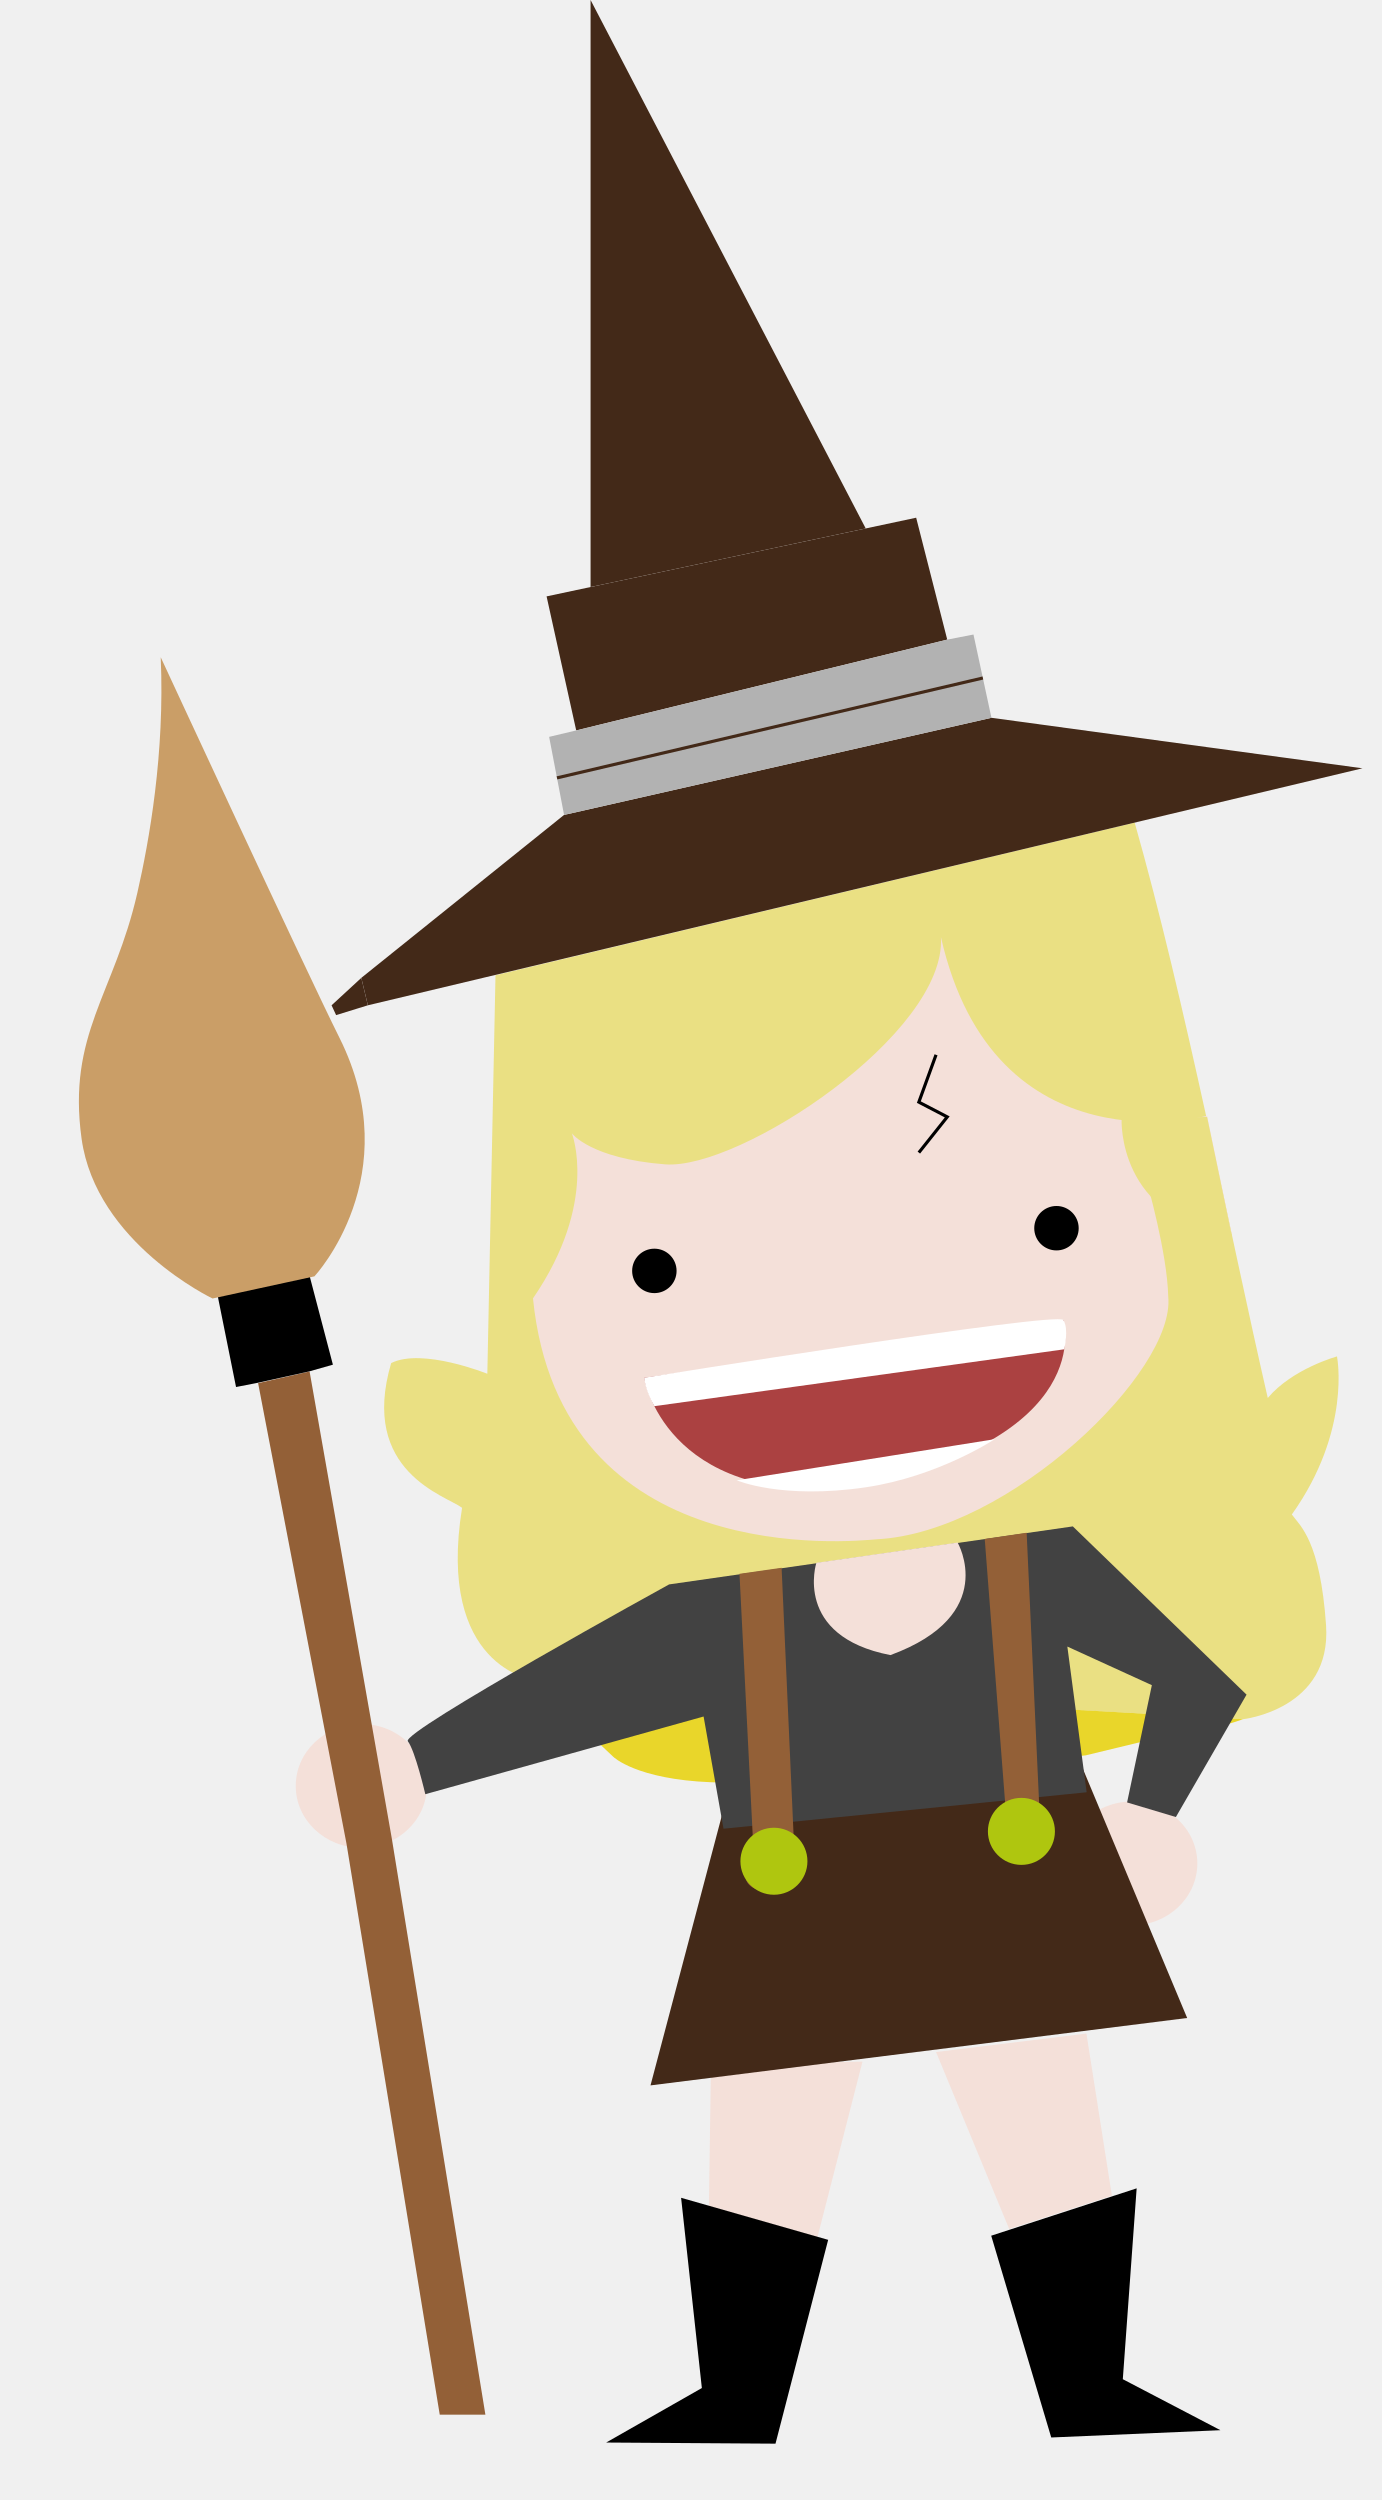
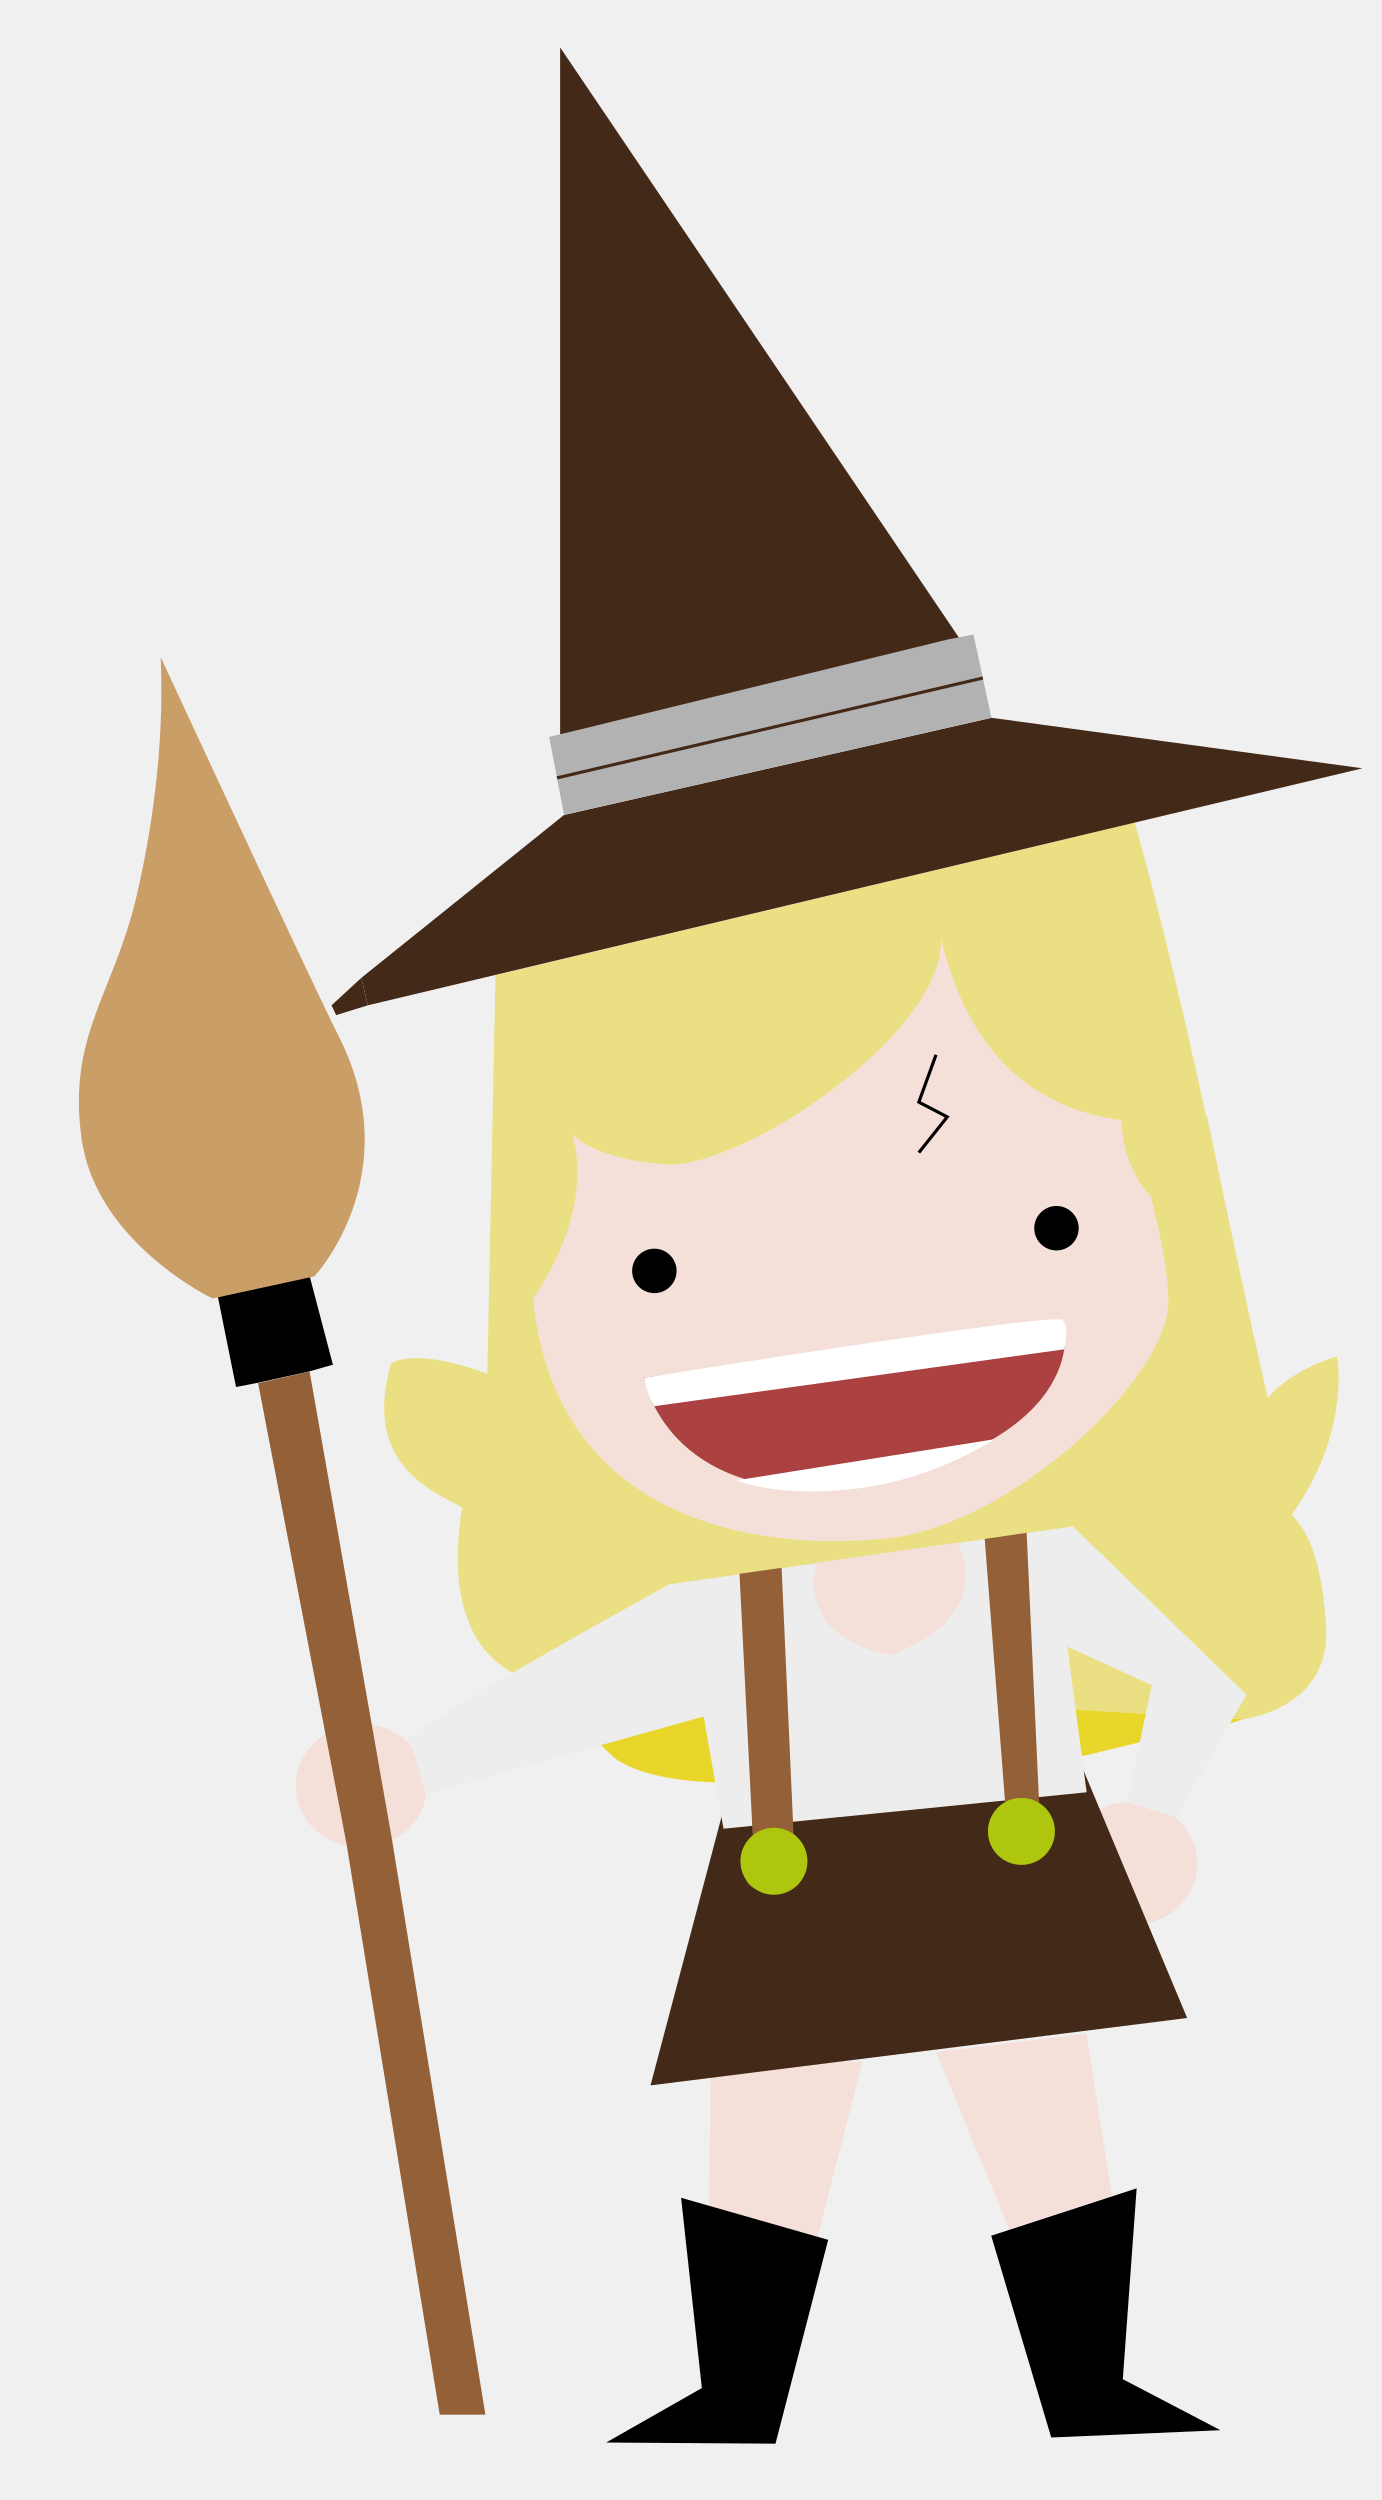
<svg xmlns="http://www.w3.org/2000/svg" version="1.1" x="0px" y="0px" width="437.978px" height="792.4px" viewBox="0 0 437.978 792.4" enable-background="new 0 0 437.978 792.4" xml:space="preserve">
  <g id="Calque_1">
</g>
  <g id="Calque_6">
</g>
  <g id="Calque_4">
</g>
  <g id="Calque_3">
+     <polyline fill="#432918" points="177.539,232.845 177.539,15.028 310.033,211.111  " />
    <ellipse fill="#F4E0D9" cx="358.721" cy="590.638" rx="20.78" ry="19.626" />
    <ellipse fill="#F4E0D9" cx="114.519" cy="566.06" rx="20.781" ry="19.626" />
    <path fill="#EAE083" d="M168.935,532.405c0,0-30.633-4.003-22.475-54.493c-5.08-3.848-32.633-11.391-22.474-45.872   c9.852-4.926,30.479,3.388,30.479,3.388l2.587-126.321l202.593-48.379c16.02,56.375,30.03,129.492,42.189,182.368   c7.851-9.313,21.936-13.161,21.936-13.161s4.695,23.398-14.315,50.105c2.695,3.644,9.003,8.389,10.852,35.096   c1.846,26.708-26.323,29.787-26.323,29.787" />
    <path fill="#F4E0D9" d="M363.505,374.594c0,0,6.465,22.474,6.773,36.329c2.462,23.705-50.49,74.81-92.358,76.965   c-7.681,0.643-100.288,10.16-108.985-76.35c20.935-30.556,12.314-52.337,12.314-52.337s5.85,8.004,29.555,9.852   c23.706,1.848,89.282-41.562,87.434-72.04c16.933,74.811,84.356,56.647,84.356,56.647l7.801,37.419l-11.495-5.154   c-24.935-12.621-22.987-30.62-22.99-30.609" />
    <path fill="#AB4141" d="M204.185,436.687l132.844-18.299c0,0,11.699,37.867-67.422,53.288   C210.496,476.575,204.185,436.687,204.185,436.687z" />
    <polygon fill="#432918" points="116.598,318.64 431.852,243.521 314.246,227.512 178.786,258.298 114.52,309.943  " />
-     <polygon fill="#432918" points="182.634,231.514 300.237,202.729 290.387,164.091 173.245,189.029  " />
    <polygon fill="#B2B2B2" points="314.248,227.512 308.551,201.113 300.237,202.729 182.634,231.514 174.053,233.554    178.786,258.298  " />
    <path fill="none" d="M300.237,202.729" />
    <path fill="none" d="M234.446,502.529l4.411,87.187c0,0-2.439,2.992-2.571,8.081c-0.045,4.503,4.648,5.472,9.229,5.541   c4.771,0,8.428-2.694,8.648-7.858c-0.077-3-2.414-6.688-2.414-6.688l-3.954-88.177" />
    <path fill="none" d="M238.857,589.715c0,0,6.157-4.158,12.893-0.925" />
    <path fill="none" d="M329.244,575.341c-7.359-1.328-10.996,0.981-10.996,0.981" />
    <path fill="#E9D62A" d="M393.982,544.921c-13.931,4.925-31.678,7.054-31.678,7.054l-18.251,4.418c0,0-94.767,9.462-118.632,8.513   c-23.866-0.949-31.043-8.078-31.043-8.078l-26.029-24.529L393.982,544.921z" />
    <circle cx="334.857" cy="389.292" r="7.042" />
    <circle cx="207.406" cy="402.824" r="7.042" />
    <polygon fill="#936037" points="109.821,584.355 139.379,765.351 153.849,765.351 124.221,582.929 98.125,434.705 81.809,438.4     " />
    <polyline points="97.918,434.705 105.514,432.549 97.918,403.611 68.802,409.768 74.815,439.63 81.145,438.4  " />
    <path fill="none" d="M316.199,578.5c0,0,7.854-8.627,15.034-0.284" />
    <circle fill="#C6970F" cx="245.304" cy="597.104" r="9.544" />
    <circle fill="#C6970F" cx="323.717" cy="584.473" r="9.544" />
    <polygon fill="#F4E0D9" points="344.354,644.556 352.422,695.928 319.865,706.495 296.686,650.404  " />
    <polygon points="360.273,693.619 355.886,754.114 386.825,770.277 333.199,772.586 314.173,708.628  " />
    <polygon fill="#F4E0D9" points="225.359,654.339 224.582,706.334 258.301,712.225 273.377,653.436  " />
    <polygon points="215.881,696.615 222.46,756.91 192.127,774.186 245.801,774.545 262.492,709.94  " />
    <polygon fill="#432918" points="228.778,575.547 343.194,560.571 376.283,639.621 206.185,660.985  " />
    <path fill="none" d="M227.31,578.5" />
    <path fill="none" d="M339.839,487.434" />
-     <path fill="#424242" d="M340.039,483.806l55.067,53.33l-22.397,38.791l-15.469-4.625l7.852-37.167l-26.786-12.237l6.118,46.179   l-115.102,11.546l-6.312-35.559l-88.203,24.629c0,0-3.232-13.854-5.542-16.779c-2.309-2.924,82.816-49.72,82.816-49.72   l128.427-18.454" />
+     <path fill="#EDEDED" d="M340.039,483.806l55.067,53.33l-22.397,38.791l-15.469-4.625l7.852-37.167l-26.786-12.237l6.118,46.179   l-115.102,11.546l-6.312-35.559l-88.203,24.629c0,0-3.232-13.854-5.542-16.779c-2.309-2.924,82.816-49.72,82.816-49.72   l128.427-18.454" />
    <g>
      <path fill="#936037" d="M325.403,485.82l3.954,85.695c0,0,3.842,4.639,3.842,8.875c0,7.38-6.085,9.855-9.142,9.855    c-3.085,0-9.198-1.383-9.423-8.068c-0.225-6.687,4.038-9.683,4.038-9.683l-6.554-84.717" />
    </g>
    <path fill="#F4E0D9" d="M258.753,495.348c0,0-7.465,23.25,23.475,29.253c34.637-12.699,21.293-35.676,21.293-35.676" />
    <path fill="#936037" d="M234.387,498.834l4.411,87.187c0,0-2.439,2.992-2.57,8.08c-0.046,4.504,4.646,5.473,9.229,5.542   c4.771,0,8.428-2.693,8.648-7.856c-0.076-3.002-2.414-6.69-2.414-6.69l-3.955-88.178" />
    <path fill="#EAE083" d="M355.5,354.707c0,0-1.538,31.71,34.895,36.726l-7.801-37.418L355.5,354.707z" />
    <circle fill="#AFC60F" cx="323.747" cy="580.473" r="10.621" />
    <circle fill="#AFC60F" cx="245.304" cy="589.94" r="10.621" />
    <path fill="#FFFFFF" d="M207.406,445.696l129.915-18.022c0,0,1.556-6.515-0.293-9.285c-1.847-2.771-132.844,18.299-132.844,18.299   S204.52,440.827,207.406,445.696z" />
    <path fill="#FFFFFF" d="M233.522,469.2l81.753-13.035c0,0-17.883,11.856-40.876,15.248   C247.748,475.344,233.522,469.2,233.522,469.2z" />
-     <polyline fill="#432918" points="187.188,186.06 187.188,0 274.399,167.495  " />
    <polyline fill="none" stroke="#000000" stroke-miterlimit="10" points="296.686,334.328 291.234,349.328 300.237,354.014    291.234,365.328  " />
    <polyline fill="#432918" points="114.52,309.943 105.093,318.64 105.514,319.545 106.533,321.752 116.598,318.64  " />
    <path fill="#CA9E67" d="M67.367,411.57c0,0-36.95-17.605-41.511-50.673c-4.561-33.067,10.355-45.78,17.674-77.888   c3.759-16.493,8.744-44.152,7.412-74.693c0,0,46.036,99.354,56.667,120.654c21.812,43.704-7.945,75.58-7.945,75.58" />
    <line fill="none" stroke="#432918" stroke-miterlimit="10" x1="176.54" y1="246.555" x2="311.525" y2="214.895" />
    <path fill="none" stroke="#432918" stroke-miterlimit="10" d="M355.5,354.707" />
  </g>
  <g id="Calque_5">
</g>
</svg>
